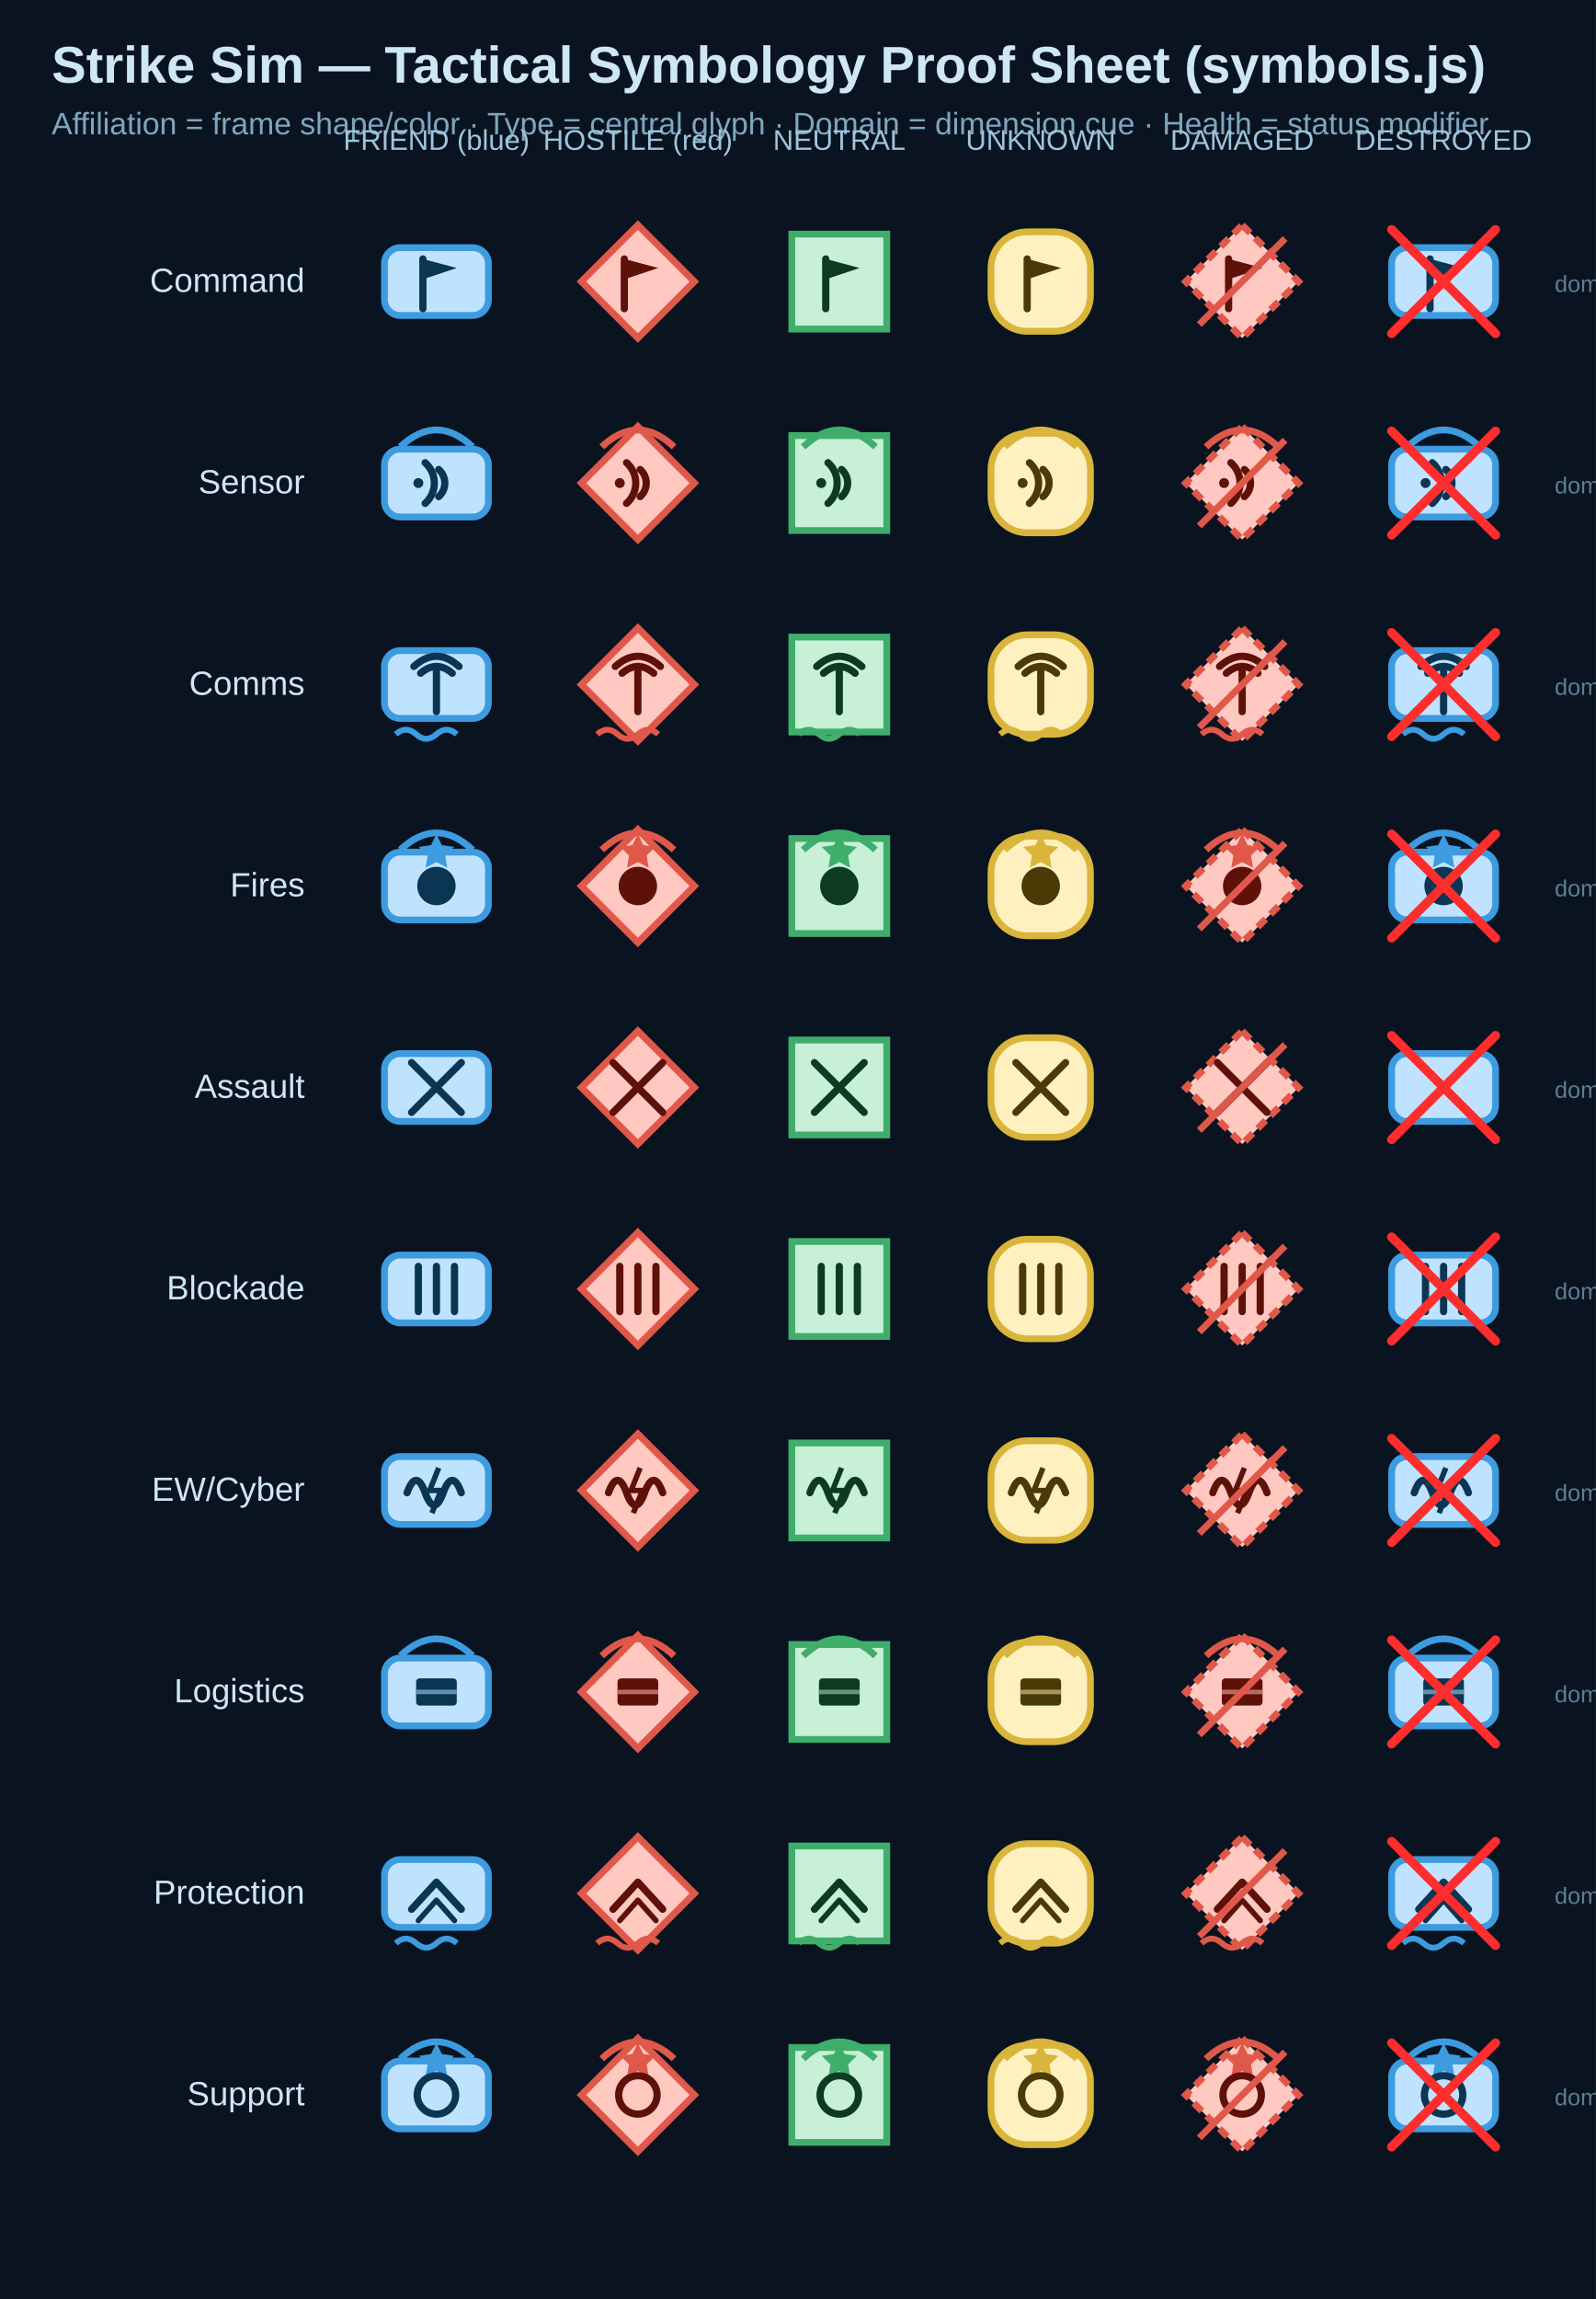
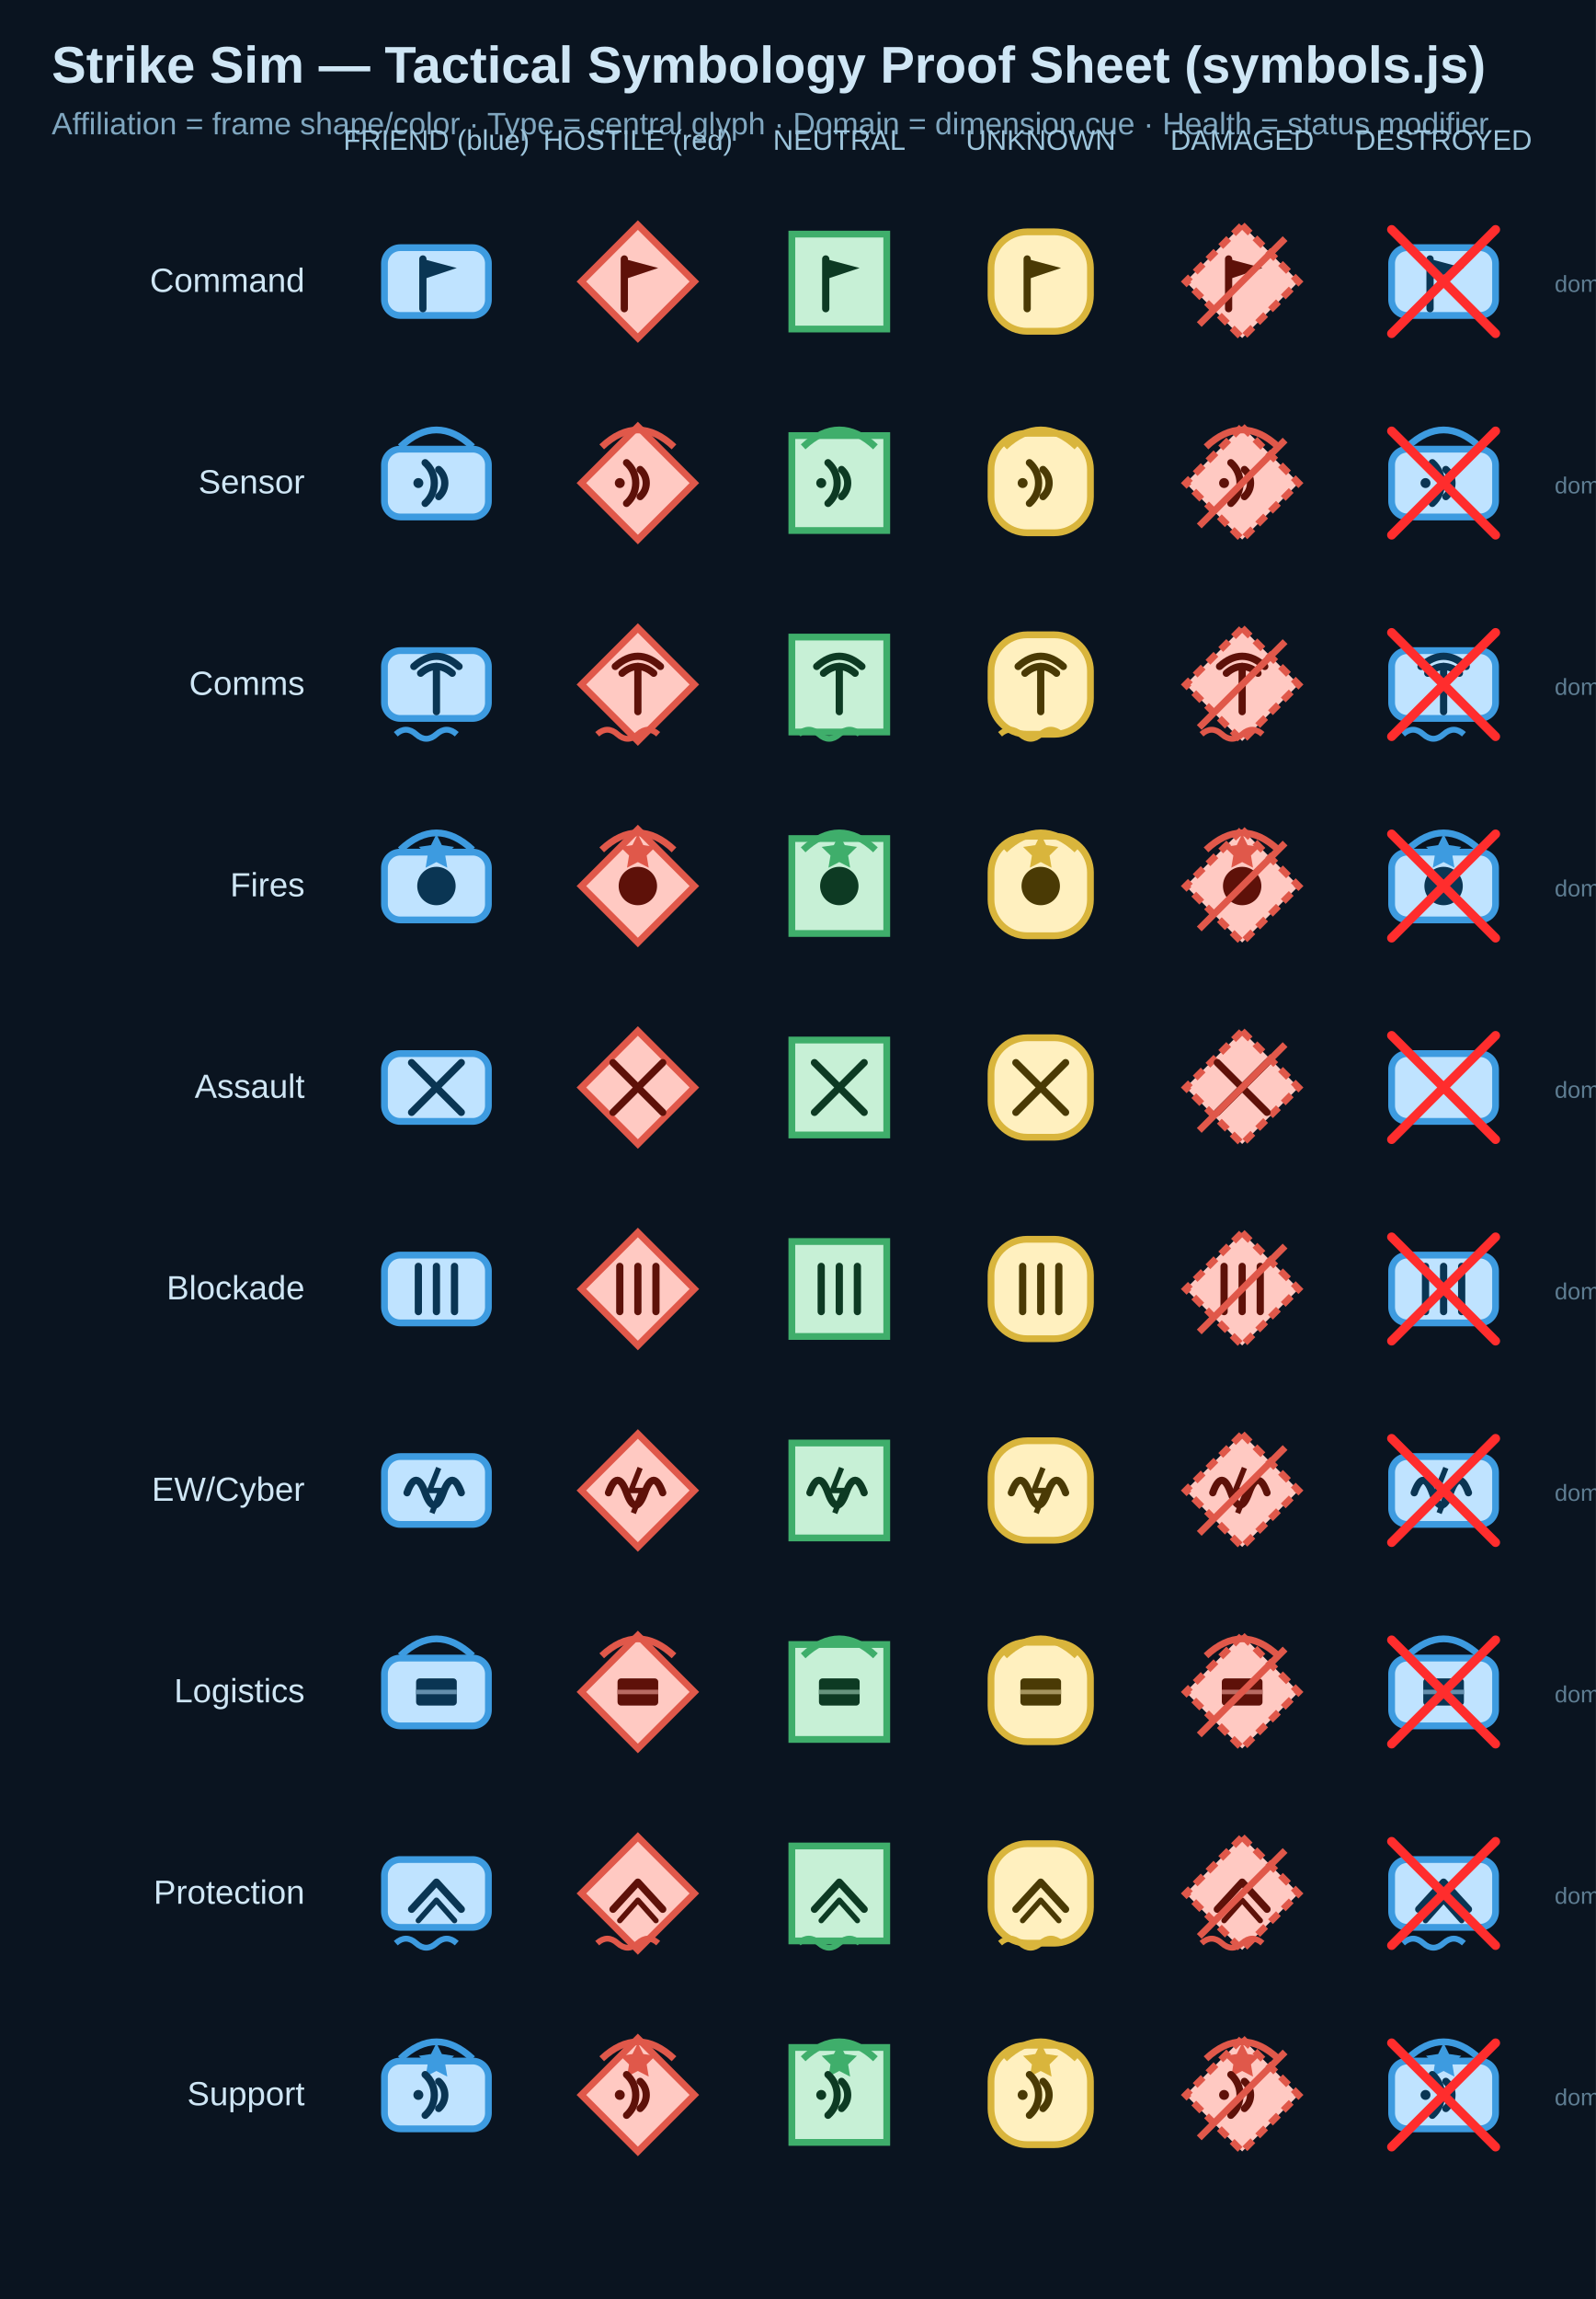
<svg xmlns="http://www.w3.org/2000/svg" width="618" height="890" viewBox="0 0 618 890" font-family="system-ui,Segoe UI,Arial">
  <rect width="618" height="890" fill="#0a1420" />
  <text x="20" y="32" fill="#cfe6f5" font-size="20" font-weight="700">Strike Sim — Tactical Symbology Proof Sheet (symbols.js)</text>
  <text x="20" y="52" fill="#7fa6bf" font-size="12">Affiliation = frame shape/color · Type = central glyph · Domain = dimension cue · Health = status modifier</text>
  <text x="169" y="58" fill="#9ec6dd" font-size="11" text-anchor="middle">FRIEND (blue)</text>
  <text x="247" y="58" fill="#9ec6dd" font-size="11" text-anchor="middle">HOSTILE (red)</text>
  <text x="325" y="58" fill="#9ec6dd" font-size="11" text-anchor="middle">NEUTRAL</text>
  <text x="403" y="58" fill="#9ec6dd" font-size="11" text-anchor="middle">UNKNOWN</text>
  <text x="481" y="58" fill="#9ec6dd" font-size="11" text-anchor="middle">DAMAGED</text>
  <text x="559" y="58" fill="#9ec6dd" font-size="11" text-anchor="middle">DESTROYED</text>
  <text x="118" y="113" fill="#cfe6f5" font-size="13" text-anchor="end">Command</text>
  <g transform="translate(141,81) scale(0.875)">
    <g stroke="#3d9be0" stroke-width="3" fill="#bfe3ff">
      <rect x="9" y="17" width="46" height="30" rx="7" ry="7" />
    </g>
    <line x1="26" y1="22" x2="26" y2="44" stroke="#0a3553" stroke-width="3.2" fill="none" stroke-linecap="round" stroke-linejoin="round" />
    <path d="M26 22 L41 26 L26 31 Z" fill="#0a3553" stroke="none" />
  </g>
  <g transform="translate(219,81) scale(0.875)">
    <g stroke="#e0584a" stroke-width="3" fill="#ffc9c2">
      <path d="M32 7 L57 32 L32 57 L7 32 Z" />
    </g>
    <line x1="26" y1="22" x2="26" y2="44" stroke="#5e1109" stroke-width="3.2" fill="none" stroke-linecap="round" stroke-linejoin="round" />
    <path d="M26 22 L41 26 L26 31 Z" fill="#5e1109" stroke="none" />
  </g>
  <g transform="translate(297,81) scale(0.875)">
    <g stroke="#3fae6b" stroke-width="3" fill="#c7f0d6">
      <rect x="11" y="11" width="42" height="42" />
    </g>
    <line x1="26" y1="22" x2="26" y2="44" stroke="#0d3a23" stroke-width="3.2" fill="none" stroke-linecap="round" stroke-linejoin="round" />
    <path d="M26 22 L41 26 L26 31 Z" fill="#0d3a23" stroke="none" />
  </g>
  <g transform="translate(375,81) scale(0.875)">
    <g stroke="#d9b53c" stroke-width="3" fill="#fff0bf">
      <rect x="10" y="10" width="44" height="44" rx="16" ry="16" />
    </g>
    <line x1="26" y1="22" x2="26" y2="44" stroke="#4a3a05" stroke-width="3.2" fill="none" stroke-linecap="round" stroke-linejoin="round" />
    <path d="M26 22 L41 26 L26 31 Z" fill="#4a3a05" stroke="none" />
  </g>
  <g transform="translate(453,81) scale(0.875)">
    <g stroke="#e0584a" stroke-width="3" fill="#ffc9c2" stroke-dasharray="5 3">
      <path d="M32 7 L57 32 L32 57 L7 32 Z" />
    </g>
    <line x1="26" y1="22" x2="26" y2="44" stroke="#5e1109" stroke-width="3.2" fill="none" stroke-linecap="round" stroke-linejoin="round" />
    <path d="M26 22 L41 26 L26 31 Z" fill="#5e1109" stroke="none" />
    <line x1="13" y1="51" x2="51" y2="13" stroke="#e0584a" stroke-width="3" />
  </g>
  <g transform="translate(531,81) scale(0.875)">
    <g stroke="#3d9be0" stroke-width="3" fill="#bfe3ff">
      <rect x="9" y="17" width="46" height="30" rx="7" ry="7" />
    </g>
    <line x1="26" y1="22" x2="26" y2="44" stroke="#0a3553" stroke-width="3.2" fill="none" stroke-linecap="round" stroke-linejoin="round" />
    <path d="M26 22 L41 26 L26 31 Z" fill="#0a3553" stroke="none" />
    <line x1="9" y1="9" x2="55" y2="55" stroke="#ff2d2d" stroke-width="4" stroke-linecap="round" />
    <line x1="55" y1="9" x2="9" y2="55" stroke="#ff2d2d" stroke-width="4" stroke-linecap="round" />
  </g>
  <text x="602" y="113" fill="#5e7d92" font-size="9">dom:Land</text>
  <text x="118" y="191" fill="#cfe6f5" font-size="13" text-anchor="end">Sensor</text>
  <g transform="translate(141,159) scale(0.875)">
    <g stroke="#3d9be0" stroke-width="3" fill="#bfe3ff">
      <rect x="9" y="17" width="46" height="30" rx="7" ry="7" />
    </g>
    <path d="M16 16 Q32 1 48 16" fill="none" stroke="#3d9be0" stroke-width="3" />
    <path d="M27 23 A12 12 0 0 1 27 41" stroke="#0a3553" stroke-width="3.2" fill="none" stroke-linecap="round" stroke-linejoin="round" />
    <path d="M33 26 A8 8 0 0 1 33 38" stroke="#0a3553" stroke-width="3.2" fill="none" stroke-linecap="round" stroke-linejoin="round" />
    <circle cx="24" cy="32" r="2.2" fill="#0a3553" stroke="none" />
  </g>
  <g transform="translate(219,159) scale(0.875)">
    <g stroke="#e0584a" stroke-width="3" fill="#ffc9c2">
      <path d="M32 7 L57 32 L32 57 L7 32 Z" />
    </g>
    <path d="M16 16 Q32 1 48 16" fill="none" stroke="#e0584a" stroke-width="3" />
    <path d="M27 23 A12 12 0 0 1 27 41" stroke="#5e1109" stroke-width="3.2" fill="none" stroke-linecap="round" stroke-linejoin="round" />
    <path d="M33 26 A8 8 0 0 1 33 38" stroke="#5e1109" stroke-width="3.2" fill="none" stroke-linecap="round" stroke-linejoin="round" />
    <circle cx="24" cy="32" r="2.2" fill="#5e1109" stroke="none" />
  </g>
  <g transform="translate(297,159) scale(0.875)">
    <g stroke="#3fae6b" stroke-width="3" fill="#c7f0d6">
      <rect x="11" y="11" width="42" height="42" />
    </g>
    <path d="M16 16 Q32 1 48 16" fill="none" stroke="#3fae6b" stroke-width="3" />
    <path d="M27 23 A12 12 0 0 1 27 41" stroke="#0d3a23" stroke-width="3.2" fill="none" stroke-linecap="round" stroke-linejoin="round" />
    <path d="M33 26 A8 8 0 0 1 33 38" stroke="#0d3a23" stroke-width="3.2" fill="none" stroke-linecap="round" stroke-linejoin="round" />
    <circle cx="24" cy="32" r="2.2" fill="#0d3a23" stroke="none" />
  </g>
  <g transform="translate(375,159) scale(0.875)">
    <g stroke="#d9b53c" stroke-width="3" fill="#fff0bf">
      <rect x="10" y="10" width="44" height="44" rx="16" ry="16" />
    </g>
    <path d="M16 16 Q32 1 48 16" fill="none" stroke="#d9b53c" stroke-width="3" />
    <path d="M27 23 A12 12 0 0 1 27 41" stroke="#4a3a05" stroke-width="3.2" fill="none" stroke-linecap="round" stroke-linejoin="round" />
    <path d="M33 26 A8 8 0 0 1 33 38" stroke="#4a3a05" stroke-width="3.2" fill="none" stroke-linecap="round" stroke-linejoin="round" />
    <circle cx="24" cy="32" r="2.2" fill="#4a3a05" stroke="none" />
  </g>
  <g transform="translate(453,159) scale(0.875)">
    <g stroke="#e0584a" stroke-width="3" fill="#ffc9c2" stroke-dasharray="5 3">
      <path d="M32 7 L57 32 L32 57 L7 32 Z" />
    </g>
    <path d="M16 16 Q32 1 48 16" fill="none" stroke="#e0584a" stroke-width="3" />
    <path d="M27 23 A12 12 0 0 1 27 41" stroke="#5e1109" stroke-width="3.2" fill="none" stroke-linecap="round" stroke-linejoin="round" />
    <path d="M33 26 A8 8 0 0 1 33 38" stroke="#5e1109" stroke-width="3.2" fill="none" stroke-linecap="round" stroke-linejoin="round" />
    <circle cx="24" cy="32" r="2.2" fill="#5e1109" stroke="none" />
    <line x1="13" y1="51" x2="51" y2="13" stroke="#e0584a" stroke-width="3" />
  </g>
  <g transform="translate(531,159) scale(0.875)">
    <g stroke="#3d9be0" stroke-width="3" fill="#bfe3ff">
      <rect x="9" y="17" width="46" height="30" rx="7" ry="7" />
    </g>
    <path d="M16 16 Q32 1 48 16" fill="none" stroke="#3d9be0" stroke-width="3" />
    <path d="M27 23 A12 12 0 0 1 27 41" stroke="#0a3553" stroke-width="3.2" fill="none" stroke-linecap="round" stroke-linejoin="round" />
    <path d="M33 26 A8 8 0 0 1 33 38" stroke="#0a3553" stroke-width="3.2" fill="none" stroke-linecap="round" stroke-linejoin="round" />
    <circle cx="24" cy="32" r="2.2" fill="#0a3553" stroke="none" />
    <line x1="9" y1="9" x2="55" y2="55" stroke="#ff2d2d" stroke-width="4" stroke-linecap="round" />
    <line x1="55" y1="9" x2="9" y2="55" stroke="#ff2d2d" stroke-width="4" stroke-linecap="round" />
  </g>
  <text x="602" y="191" fill="#5e7d92" font-size="9">dom:Air</text>
  <text x="118" y="269" fill="#cfe6f5" font-size="13" text-anchor="end">Comms</text>
  <g transform="translate(141,237) scale(0.875)">
    <g stroke="#3d9be0" stroke-width="3" fill="#bfe3ff">
      <rect x="9" y="17" width="46" height="30" rx="7" ry="7" />
    </g>
    <path d="M14 54 q4.5 -4 9 0 t9 0 t9 0" fill="none" stroke="#3d9be0" stroke-width="2.6" />
    <line x1="32" y1="24" x2="32" y2="44" stroke="#0a3553" stroke-width="3.2" fill="none" stroke-linecap="round" stroke-linejoin="round" />
    <path d="M25 27 Q32 21 39 27" stroke="#0a3553" stroke-width="3.2" fill="none" stroke-linecap="round" stroke-linejoin="round" />
    <path d="M22 24 Q32 15 42 24" stroke="#0a3553" stroke-width="3.2" fill="none" stroke-linecap="round" stroke-linejoin="round" />
  </g>
  <g transform="translate(219,237) scale(0.875)">
    <g stroke="#e0584a" stroke-width="3" fill="#ffc9c2">
      <path d="M32 7 L57 32 L32 57 L7 32 Z" />
    </g>
    <path d="M14 54 q4.5 -4 9 0 t9 0 t9 0" fill="none" stroke="#e0584a" stroke-width="2.6" />
    <line x1="32" y1="24" x2="32" y2="44" stroke="#5e1109" stroke-width="3.2" fill="none" stroke-linecap="round" stroke-linejoin="round" />
    <path d="M25 27 Q32 21 39 27" stroke="#5e1109" stroke-width="3.2" fill="none" stroke-linecap="round" stroke-linejoin="round" />
    <path d="M22 24 Q32 15 42 24" stroke="#5e1109" stroke-width="3.2" fill="none" stroke-linecap="round" stroke-linejoin="round" />
  </g>
  <g transform="translate(297,237) scale(0.875)">
    <g stroke="#3fae6b" stroke-width="3" fill="#c7f0d6">
      <rect x="11" y="11" width="42" height="42" />
    </g>
    <path d="M14 54 q4.5 -4 9 0 t9 0 t9 0" fill="none" stroke="#3fae6b" stroke-width="2.6" />
    <line x1="32" y1="24" x2="32" y2="44" stroke="#0d3a23" stroke-width="3.2" fill="none" stroke-linecap="round" stroke-linejoin="round" />
    <path d="M25 27 Q32 21 39 27" stroke="#0d3a23" stroke-width="3.2" fill="none" stroke-linecap="round" stroke-linejoin="round" />
    <path d="M22 24 Q32 15 42 24" stroke="#0d3a23" stroke-width="3.2" fill="none" stroke-linecap="round" stroke-linejoin="round" />
  </g>
  <g transform="translate(375,237) scale(0.875)">
    <g stroke="#d9b53c" stroke-width="3" fill="#fff0bf">
      <rect x="10" y="10" width="44" height="44" rx="16" ry="16" />
    </g>
    <path d="M14 54 q4.5 -4 9 0 t9 0 t9 0" fill="none" stroke="#d9b53c" stroke-width="2.6" />
    <line x1="32" y1="24" x2="32" y2="44" stroke="#4a3a05" stroke-width="3.2" fill="none" stroke-linecap="round" stroke-linejoin="round" />
    <path d="M25 27 Q32 21 39 27" stroke="#4a3a05" stroke-width="3.2" fill="none" stroke-linecap="round" stroke-linejoin="round" />
    <path d="M22 24 Q32 15 42 24" stroke="#4a3a05" stroke-width="3.2" fill="none" stroke-linecap="round" stroke-linejoin="round" />
  </g>
  <g transform="translate(453,237) scale(0.875)">
    <g stroke="#e0584a" stroke-width="3" fill="#ffc9c2" stroke-dasharray="5 3">
      <path d="M32 7 L57 32 L32 57 L7 32 Z" />
    </g>
    <path d="M14 54 q4.5 -4 9 0 t9 0 t9 0" fill="none" stroke="#e0584a" stroke-width="2.6" />
    <line x1="32" y1="24" x2="32" y2="44" stroke="#5e1109" stroke-width="3.2" fill="none" stroke-linecap="round" stroke-linejoin="round" />
    <path d="M25 27 Q32 21 39 27" stroke="#5e1109" stroke-width="3.2" fill="none" stroke-linecap="round" stroke-linejoin="round" />
    <path d="M22 24 Q32 15 42 24" stroke="#5e1109" stroke-width="3.2" fill="none" stroke-linecap="round" stroke-linejoin="round" />
    <line x1="13" y1="51" x2="51" y2="13" stroke="#e0584a" stroke-width="3" />
  </g>
  <g transform="translate(531,237) scale(0.875)">
    <g stroke="#3d9be0" stroke-width="3" fill="#bfe3ff">
      <rect x="9" y="17" width="46" height="30" rx="7" ry="7" />
    </g>
    <path d="M14 54 q4.5 -4 9 0 t9 0 t9 0" fill="none" stroke="#3d9be0" stroke-width="2.6" />
    <line x1="32" y1="24" x2="32" y2="44" stroke="#0a3553" stroke-width="3.2" fill="none" stroke-linecap="round" stroke-linejoin="round" />
    <path d="M25 27 Q32 21 39 27" stroke="#0a3553" stroke-width="3.2" fill="none" stroke-linecap="round" stroke-linejoin="round" />
    <path d="M22 24 Q32 15 42 24" stroke="#0a3553" stroke-width="3.2" fill="none" stroke-linecap="round" stroke-linejoin="round" />
    <line x1="9" y1="9" x2="55" y2="55" stroke="#ff2d2d" stroke-width="4" stroke-linecap="round" />
    <line x1="55" y1="9" x2="9" y2="55" stroke="#ff2d2d" stroke-width="4" stroke-linecap="round" />
  </g>
  <text x="602" y="269" fill="#5e7d92" font-size="9">dom:Sea</text>
  <text x="118" y="347" fill="#cfe6f5" font-size="13" text-anchor="end">Fires</text>
  <g transform="translate(141,315) scale(0.875)">
    <g stroke="#3d9be0" stroke-width="3" fill="#bfe3ff">
      <rect x="9" y="17" width="46" height="30" rx="7" ry="7" />
    </g>
    <path d="M16 16 Q32 1 48 16" fill="none" stroke="#3d9be0" stroke-width="3" />
    <path d="M32 9 l2.4 4.9 5.4 .8 -3.9 3.8 .9 5.4 -4.8 -2.5 -4.8 2.5 .9 -5.4 -3.9 -3.8 5.4 -.8 Z" fill="#3d9be0" stroke="none" />
    <circle cx="32" cy="32" r="8.5" fill="#0a3553" stroke="none" />
  </g>
  <g transform="translate(219,315) scale(0.875)">
    <g stroke="#e0584a" stroke-width="3" fill="#ffc9c2">
      <path d="M32 7 L57 32 L32 57 L7 32 Z" />
    </g>
    <path d="M16 16 Q32 1 48 16" fill="none" stroke="#e0584a" stroke-width="3" />
    <path d="M32 9 l2.4 4.9 5.4 .8 -3.9 3.8 .9 5.4 -4.8 -2.5 -4.8 2.5 .9 -5.4 -3.9 -3.8 5.4 -.8 Z" fill="#e0584a" stroke="none" />
    <circle cx="32" cy="32" r="8.5" fill="#5e1109" stroke="none" />
  </g>
  <g transform="translate(297,315) scale(0.875)">
    <g stroke="#3fae6b" stroke-width="3" fill="#c7f0d6">
      <rect x="11" y="11" width="42" height="42" />
    </g>
    <path d="M16 16 Q32 1 48 16" fill="none" stroke="#3fae6b" stroke-width="3" />
    <path d="M32 9 l2.4 4.9 5.4 .8 -3.9 3.8 .9 5.4 -4.8 -2.5 -4.8 2.5 .9 -5.4 -3.9 -3.8 5.4 -.8 Z" fill="#3fae6b" stroke="none" />
    <circle cx="32" cy="32" r="8.5" fill="#0d3a23" stroke="none" />
  </g>
  <g transform="translate(375,315) scale(0.875)">
    <g stroke="#d9b53c" stroke-width="3" fill="#fff0bf">
      <rect x="10" y="10" width="44" height="44" rx="16" ry="16" />
    </g>
    <path d="M16 16 Q32 1 48 16" fill="none" stroke="#d9b53c" stroke-width="3" />
    <path d="M32 9 l2.4 4.9 5.4 .8 -3.9 3.8 .9 5.4 -4.8 -2.5 -4.8 2.5 .9 -5.4 -3.9 -3.8 5.4 -.8 Z" fill="#d9b53c" stroke="none" />
    <circle cx="32" cy="32" r="8.5" fill="#4a3a05" stroke="none" />
  </g>
  <g transform="translate(453,315) scale(0.875)">
    <g stroke="#e0584a" stroke-width="3" fill="#ffc9c2" stroke-dasharray="5 3">
      <path d="M32 7 L57 32 L32 57 L7 32 Z" />
    </g>
    <path d="M16 16 Q32 1 48 16" fill="none" stroke="#e0584a" stroke-width="3" />
    <path d="M32 9 l2.4 4.9 5.4 .8 -3.9 3.8 .9 5.4 -4.8 -2.5 -4.8 2.5 .9 -5.4 -3.9 -3.8 5.4 -.8 Z" fill="#e0584a" stroke="none" />
    <circle cx="32" cy="32" r="8.5" fill="#5e1109" stroke="none" />
    <line x1="13" y1="51" x2="51" y2="13" stroke="#e0584a" stroke-width="3" />
  </g>
  <g transform="translate(531,315) scale(0.875)">
    <g stroke="#3d9be0" stroke-width="3" fill="#bfe3ff">
      <rect x="9" y="17" width="46" height="30" rx="7" ry="7" />
    </g>
    <path d="M16 16 Q32 1 48 16" fill="none" stroke="#3d9be0" stroke-width="3" />
    <path d="M32 9 l2.4 4.9 5.4 .8 -3.9 3.8 .9 5.4 -4.8 -2.5 -4.8 2.5 .9 -5.4 -3.9 -3.8 5.4 -.8 Z" fill="#3d9be0" stroke="none" />
    <circle cx="32" cy="32" r="8.5" fill="#0a3553" stroke="none" />
    <line x1="9" y1="9" x2="55" y2="55" stroke="#ff2d2d" stroke-width="4" stroke-linecap="round" />
    <line x1="55" y1="9" x2="9" y2="55" stroke="#ff2d2d" stroke-width="4" stroke-linecap="round" />
  </g>
  <text x="602" y="347" fill="#5e7d92" font-size="9">dom:Space</text>
  <text x="118" y="425" fill="#cfe6f5" font-size="13" text-anchor="end">Assault</text>
  <g transform="translate(141,393) scale(0.875)">
    <g stroke="#3d9be0" stroke-width="3" fill="#bfe3ff">
      <rect x="9" y="17" width="46" height="30" rx="7" ry="7" />
    </g>
    <line x1="21" y1="21" x2="43" y2="43" stroke="#0a3553" stroke-width="3.2" fill="none" stroke-linecap="round" stroke-linejoin="round" />
    <line x1="43" y1="21" x2="21" y2="43" stroke="#0a3553" stroke-width="3.2" fill="none" stroke-linecap="round" stroke-linejoin="round" />
  </g>
  <g transform="translate(219,393) scale(0.875)">
    <g stroke="#e0584a" stroke-width="3" fill="#ffc9c2">
      <path d="M32 7 L57 32 L32 57 L7 32 Z" />
    </g>
    <line x1="21" y1="21" x2="43" y2="43" stroke="#5e1109" stroke-width="3.2" fill="none" stroke-linecap="round" stroke-linejoin="round" />
    <line x1="43" y1="21" x2="21" y2="43" stroke="#5e1109" stroke-width="3.2" fill="none" stroke-linecap="round" stroke-linejoin="round" />
  </g>
  <g transform="translate(297,393) scale(0.875)">
    <g stroke="#3fae6b" stroke-width="3" fill="#c7f0d6">
      <rect x="11" y="11" width="42" height="42" />
    </g>
    <line x1="21" y1="21" x2="43" y2="43" stroke="#0d3a23" stroke-width="3.2" fill="none" stroke-linecap="round" stroke-linejoin="round" />
    <line x1="43" y1="21" x2="21" y2="43" stroke="#0d3a23" stroke-width="3.2" fill="none" stroke-linecap="round" stroke-linejoin="round" />
  </g>
  <g transform="translate(375,393) scale(0.875)">
    <g stroke="#d9b53c" stroke-width="3" fill="#fff0bf">
      <rect x="10" y="10" width="44" height="44" rx="16" ry="16" />
    </g>
    <line x1="21" y1="21" x2="43" y2="43" stroke="#4a3a05" stroke-width="3.2" fill="none" stroke-linecap="round" stroke-linejoin="round" />
    <line x1="43" y1="21" x2="21" y2="43" stroke="#4a3a05" stroke-width="3.2" fill="none" stroke-linecap="round" stroke-linejoin="round" />
  </g>
  <g transform="translate(453,393) scale(0.875)">
    <g stroke="#e0584a" stroke-width="3" fill="#ffc9c2" stroke-dasharray="5 3">
      <path d="M32 7 L57 32 L32 57 L7 32 Z" />
    </g>
    <line x1="21" y1="21" x2="43" y2="43" stroke="#5e1109" stroke-width="3.2" fill="none" stroke-linecap="round" stroke-linejoin="round" />
    <line x1="43" y1="21" x2="21" y2="43" stroke="#5e1109" stroke-width="3.2" fill="none" stroke-linecap="round" stroke-linejoin="round" />
    <line x1="13" y1="51" x2="51" y2="13" stroke="#e0584a" stroke-width="3" />
  </g>
  <g transform="translate(531,393) scale(0.875)">
    <g stroke="#3d9be0" stroke-width="3" fill="#bfe3ff">
      <rect x="9" y="17" width="46" height="30" rx="7" ry="7" />
    </g>
    <line x1="21" y1="21" x2="43" y2="43" stroke="#0a3553" stroke-width="3.2" fill="none" stroke-linecap="round" stroke-linejoin="round" />
    <line x1="43" y1="21" x2="21" y2="43" stroke="#0a3553" stroke-width="3.2" fill="none" stroke-linecap="round" stroke-linejoin="round" />
    <line x1="9" y1="9" x2="55" y2="55" stroke="#ff2d2d" stroke-width="4" stroke-linecap="round" />
    <line x1="55" y1="9" x2="9" y2="55" stroke="#ff2d2d" stroke-width="4" stroke-linecap="round" />
  </g>
  <text x="602" y="425" fill="#5e7d92" font-size="9">dom:Cyber</text>
  <text x="118" y="503" fill="#cfe6f5" font-size="13" text-anchor="end">Blockade</text>
  <g transform="translate(141,471) scale(0.875)">
    <g stroke="#3d9be0" stroke-width="3" fill="#bfe3ff">
      <rect x="9" y="17" width="46" height="30" rx="7" ry="7" />
    </g>
    <line x1="24" y1="22" x2="24" y2="42" stroke="#0a3553" stroke-width="3.2" fill="none" stroke-linecap="round" stroke-linejoin="round" />
    <line x1="32" y1="22" x2="32" y2="42" stroke="#0a3553" stroke-width="3.2" fill="none" stroke-linecap="round" stroke-linejoin="round" />
    <line x1="40" y1="22" x2="40" y2="42" stroke="#0a3553" stroke-width="3.2" fill="none" stroke-linecap="round" stroke-linejoin="round" />
  </g>
  <g transform="translate(219,471) scale(0.875)">
    <g stroke="#e0584a" stroke-width="3" fill="#ffc9c2">
      <path d="M32 7 L57 32 L32 57 L7 32 Z" />
    </g>
    <line x1="24" y1="22" x2="24" y2="42" stroke="#5e1109" stroke-width="3.2" fill="none" stroke-linecap="round" stroke-linejoin="round" />
    <line x1="32" y1="22" x2="32" y2="42" stroke="#5e1109" stroke-width="3.2" fill="none" stroke-linecap="round" stroke-linejoin="round" />
    <line x1="40" y1="22" x2="40" y2="42" stroke="#5e1109" stroke-width="3.2" fill="none" stroke-linecap="round" stroke-linejoin="round" />
  </g>
  <g transform="translate(297,471) scale(0.875)">
    <g stroke="#3fae6b" stroke-width="3" fill="#c7f0d6">
      <rect x="11" y="11" width="42" height="42" />
    </g>
    <line x1="24" y1="22" x2="24" y2="42" stroke="#0d3a23" stroke-width="3.2" fill="none" stroke-linecap="round" stroke-linejoin="round" />
    <line x1="32" y1="22" x2="32" y2="42" stroke="#0d3a23" stroke-width="3.2" fill="none" stroke-linecap="round" stroke-linejoin="round" />
    <line x1="40" y1="22" x2="40" y2="42" stroke="#0d3a23" stroke-width="3.2" fill="none" stroke-linecap="round" stroke-linejoin="round" />
  </g>
  <g transform="translate(375,471) scale(0.875)">
    <g stroke="#d9b53c" stroke-width="3" fill="#fff0bf">
      <rect x="10" y="10" width="44" height="44" rx="16" ry="16" />
    </g>
    <line x1="24" y1="22" x2="24" y2="42" stroke="#4a3a05" stroke-width="3.2" fill="none" stroke-linecap="round" stroke-linejoin="round" />
    <line x1="32" y1="22" x2="32" y2="42" stroke="#4a3a05" stroke-width="3.2" fill="none" stroke-linecap="round" stroke-linejoin="round" />
    <line x1="40" y1="22" x2="40" y2="42" stroke="#4a3a05" stroke-width="3.2" fill="none" stroke-linecap="round" stroke-linejoin="round" />
  </g>
  <g transform="translate(453,471) scale(0.875)">
    <g stroke="#e0584a" stroke-width="3" fill="#ffc9c2" stroke-dasharray="5 3">
      <path d="M32 7 L57 32 L32 57 L7 32 Z" />
    </g>
    <line x1="24" y1="22" x2="24" y2="42" stroke="#5e1109" stroke-width="3.2" fill="none" stroke-linecap="round" stroke-linejoin="round" />
    <line x1="32" y1="22" x2="32" y2="42" stroke="#5e1109" stroke-width="3.2" fill="none" stroke-linecap="round" stroke-linejoin="round" />
    <line x1="40" y1="22" x2="40" y2="42" stroke="#5e1109" stroke-width="3.2" fill="none" stroke-linecap="round" stroke-linejoin="round" />
    <line x1="13" y1="51" x2="51" y2="13" stroke="#e0584a" stroke-width="3" />
  </g>
  <g transform="translate(531,471) scale(0.875)">
    <g stroke="#3d9be0" stroke-width="3" fill="#bfe3ff">
      <rect x="9" y="17" width="46" height="30" rx="7" ry="7" />
    </g>
    <line x1="24" y1="22" x2="24" y2="42" stroke="#0a3553" stroke-width="3.2" fill="none" stroke-linecap="round" stroke-linejoin="round" />
    <line x1="32" y1="22" x2="32" y2="42" stroke="#0a3553" stroke-width="3.2" fill="none" stroke-linecap="round" stroke-linejoin="round" />
    <line x1="40" y1="22" x2="40" y2="42" stroke="#0a3553" stroke-width="3.2" fill="none" stroke-linecap="round" stroke-linejoin="round" />
    <line x1="9" y1="9" x2="55" y2="55" stroke="#ff2d2d" stroke-width="4" stroke-linecap="round" />
    <line x1="55" y1="9" x2="9" y2="55" stroke="#ff2d2d" stroke-width="4" stroke-linecap="round" />
  </g>
  <text x="602" y="503" fill="#5e7d92" font-size="9">dom:EW</text>
  <text x="118" y="581" fill="#cfe6f5" font-size="13" text-anchor="end">EW/Cyber</text>
  <g transform="translate(141,549) scale(0.875)">
    <g stroke="#3d9be0" stroke-width="3" fill="#bfe3ff">
      <rect x="9" y="17" width="46" height="30" rx="7" ry="7" />
    </g>
    <path d="M19 33 q4 -11 8 0 t8 0 t8 0" stroke="#0a3553" stroke-width="3.2" fill="none" stroke-linecap="round" stroke-linejoin="round" />
    <path d="M33 22 L29 32 L34 32 L30 42" stroke="#0a3553" stroke-width="2.4" fill="none" stroke-linejoin="round" />
  </g>
  <g transform="translate(219,549) scale(0.875)">
    <g stroke="#e0584a" stroke-width="3" fill="#ffc9c2">
      <path d="M32 7 L57 32 L32 57 L7 32 Z" />
    </g>
    <path d="M19 33 q4 -11 8 0 t8 0 t8 0" stroke="#5e1109" stroke-width="3.2" fill="none" stroke-linecap="round" stroke-linejoin="round" />
    <path d="M33 22 L29 32 L34 32 L30 42" stroke="#5e1109" stroke-width="2.4" fill="none" stroke-linejoin="round" />
  </g>
  <g transform="translate(297,549) scale(0.875)">
    <g stroke="#3fae6b" stroke-width="3" fill="#c7f0d6">
      <rect x="11" y="11" width="42" height="42" />
    </g>
    <path d="M19 33 q4 -11 8 0 t8 0 t8 0" stroke="#0d3a23" stroke-width="3.2" fill="none" stroke-linecap="round" stroke-linejoin="round" />
    <path d="M33 22 L29 32 L34 32 L30 42" stroke="#0d3a23" stroke-width="2.4" fill="none" stroke-linejoin="round" />
  </g>
  <g transform="translate(375,549) scale(0.875)">
    <g stroke="#d9b53c" stroke-width="3" fill="#fff0bf">
      <rect x="10" y="10" width="44" height="44" rx="16" ry="16" />
    </g>
    <path d="M19 33 q4 -11 8 0 t8 0 t8 0" stroke="#4a3a05" stroke-width="3.2" fill="none" stroke-linecap="round" stroke-linejoin="round" />
    <path d="M33 22 L29 32 L34 32 L30 42" stroke="#4a3a05" stroke-width="2.4" fill="none" stroke-linejoin="round" />
  </g>
  <g transform="translate(453,549) scale(0.875)">
    <g stroke="#e0584a" stroke-width="3" fill="#ffc9c2" stroke-dasharray="5 3">
      <path d="M32 7 L57 32 L32 57 L7 32 Z" />
    </g>
    <path d="M19 33 q4 -11 8 0 t8 0 t8 0" stroke="#5e1109" stroke-width="3.2" fill="none" stroke-linecap="round" stroke-linejoin="round" />
    <path d="M33 22 L29 32 L34 32 L30 42" stroke="#5e1109" stroke-width="2.4" fill="none" stroke-linejoin="round" />
    <line x1="13" y1="51" x2="51" y2="13" stroke="#e0584a" stroke-width="3" />
  </g>
  <g transform="translate(531,549) scale(0.875)">
    <g stroke="#3d9be0" stroke-width="3" fill="#bfe3ff">
      <rect x="9" y="17" width="46" height="30" rx="7" ry="7" />
    </g>
    <path d="M19 33 q4 -11 8 0 t8 0 t8 0" stroke="#0a3553" stroke-width="3.2" fill="none" stroke-linecap="round" stroke-linejoin="round" />
    <path d="M33 22 L29 32 L34 32 L30 42" stroke="#0a3553" stroke-width="2.4" fill="none" stroke-linejoin="round" />
    <line x1="9" y1="9" x2="55" y2="55" stroke="#ff2d2d" stroke-width="4" stroke-linecap="round" />
    <line x1="55" y1="9" x2="9" y2="55" stroke="#ff2d2d" stroke-width="4" stroke-linecap="round" />
  </g>
  <text x="602" y="581" fill="#5e7d92" font-size="9">dom:Land</text>
  <text x="118" y="659" fill="#cfe6f5" font-size="13" text-anchor="end">Logistics</text>
  <g transform="translate(141,627) scale(0.875)">
    <g stroke="#3d9be0" stroke-width="3" fill="#bfe3ff">
      <rect x="9" y="17" width="46" height="30" rx="7" ry="7" />
    </g>
    <path d="M16 16 Q32 1 48 16" fill="none" stroke="#3d9be0" stroke-width="3" />
    <rect x="23" y="26" width="18" height="12" rx="1.5" fill="#0a3553" stroke="none" />
    <line x1="23" y1="32" x2="41" y2="32" stroke="#648fad" stroke-width="2" />
  </g>
  <g transform="translate(219,627) scale(0.875)">
    <g stroke="#e0584a" stroke-width="3" fill="#ffc9c2">
      <path d="M32 7 L57 32 L32 57 L7 32 Z" />
    </g>
    <path d="M16 16 Q32 1 48 16" fill="none" stroke="#e0584a" stroke-width="3" />
    <rect x="23" y="26" width="18" height="12" rx="1.5" fill="#5e1109" stroke="none" />
    <line x1="23" y1="32" x2="41" y2="32" stroke="#b86b63" stroke-width="2" />
  </g>
  <g transform="translate(297,627) scale(0.875)">
    <g stroke="#3fae6b" stroke-width="3" fill="#c7f0d6">
      <rect x="11" y="11" width="42" height="42" />
    </g>
    <path d="M16 16 Q32 1 48 16" fill="none" stroke="#3fae6b" stroke-width="3" />
    <rect x="23" y="26" width="18" height="12" rx="1.5" fill="#0d3a23" stroke="none" />
    <line x1="23" y1="32" x2="41" y2="32" stroke="#67947d" stroke-width="2" />
  </g>
  <g transform="translate(375,627) scale(0.875)">
    <g stroke="#d9b53c" stroke-width="3" fill="#fff0bf">
      <rect x="10" y="10" width="44" height="44" rx="16" ry="16" />
    </g>
    <path d="M16 16 Q32 1 48 16" fill="none" stroke="#d9b53c" stroke-width="3" />
    <rect x="23" y="26" width="18" height="12" rx="1.5" fill="#4a3a05" stroke="none" />
    <line x1="23" y1="32" x2="41" y2="32" stroke="#a4945f" stroke-width="2" />
  </g>
  <g transform="translate(453,627) scale(0.875)">
    <g stroke="#e0584a" stroke-width="3" fill="#ffc9c2" stroke-dasharray="5 3">
      <path d="M32 7 L57 32 L32 57 L7 32 Z" />
    </g>
    <path d="M16 16 Q32 1 48 16" fill="none" stroke="#e0584a" stroke-width="3" />
    <rect x="23" y="26" width="18" height="12" rx="1.5" fill="#5e1109" stroke="none" />
    <line x1="23" y1="32" x2="41" y2="32" stroke="#b86b63" stroke-width="2" />
    <line x1="13" y1="51" x2="51" y2="13" stroke="#e0584a" stroke-width="3" />
  </g>
  <g transform="translate(531,627) scale(0.875)">
    <g stroke="#3d9be0" stroke-width="3" fill="#bfe3ff">
      <rect x="9" y="17" width="46" height="30" rx="7" ry="7" />
    </g>
    <path d="M16 16 Q32 1 48 16" fill="none" stroke="#3d9be0" stroke-width="3" />
    <rect x="23" y="26" width="18" height="12" rx="1.5" fill="#0a3553" stroke="none" />
    <line x1="23" y1="32" x2="41" y2="32" stroke="#648fad" stroke-width="2" />
    <line x1="9" y1="9" x2="55" y2="55" stroke="#ff2d2d" stroke-width="4" stroke-linecap="round" />
    <line x1="55" y1="9" x2="9" y2="55" stroke="#ff2d2d" stroke-width="4" stroke-linecap="round" />
  </g>
  <text x="602" y="659" fill="#5e7d92" font-size="9">dom:Air</text>
  <text x="118" y="737" fill="#cfe6f5" font-size="13" text-anchor="end">Protection</text>
  <g transform="translate(141,705) scale(0.875)">
    <g stroke="#3d9be0" stroke-width="3" fill="#bfe3ff">
      <rect x="9" y="17" width="46" height="30" rx="7" ry="7" />
    </g>
    <path d="M14 54 q4.5 -4 9 0 t9 0 t9 0" fill="none" stroke="#3d9be0" stroke-width="2.6" />
    <path d="M21 39 L32 27 L43 39" stroke="#0a3553" stroke-width="3.2" fill="none" stroke-linecap="round" stroke-linejoin="round" />
    <path d="M24 44 L32 35 L40 44" stroke="#0a3553" stroke-width="2.4" fill="none" stroke-linecap="round" stroke-linejoin="round" />
  </g>
  <g transform="translate(219,705) scale(0.875)">
    <g stroke="#e0584a" stroke-width="3" fill="#ffc9c2">
      <path d="M32 7 L57 32 L32 57 L7 32 Z" />
    </g>
    <path d="M14 54 q4.5 -4 9 0 t9 0 t9 0" fill="none" stroke="#e0584a" stroke-width="2.6" />
    <path d="M21 39 L32 27 L43 39" stroke="#5e1109" stroke-width="3.2" fill="none" stroke-linecap="round" stroke-linejoin="round" />
    <path d="M24 44 L32 35 L40 44" stroke="#5e1109" stroke-width="2.4" fill="none" stroke-linecap="round" stroke-linejoin="round" />
  </g>
  <g transform="translate(297,705) scale(0.875)">
    <g stroke="#3fae6b" stroke-width="3" fill="#c7f0d6">
      <rect x="11" y="11" width="42" height="42" />
    </g>
    <path d="M14 54 q4.5 -4 9 0 t9 0 t9 0" fill="none" stroke="#3fae6b" stroke-width="2.6" />
    <path d="M21 39 L32 27 L43 39" stroke="#0d3a23" stroke-width="3.2" fill="none" stroke-linecap="round" stroke-linejoin="round" />
    <path d="M24 44 L32 35 L40 44" stroke="#0d3a23" stroke-width="2.4" fill="none" stroke-linecap="round" stroke-linejoin="round" />
  </g>
  <g transform="translate(375,705) scale(0.875)">
    <g stroke="#d9b53c" stroke-width="3" fill="#fff0bf">
      <rect x="10" y="10" width="44" height="44" rx="16" ry="16" />
    </g>
    <path d="M14 54 q4.5 -4 9 0 t9 0 t9 0" fill="none" stroke="#d9b53c" stroke-width="2.6" />
    <path d="M21 39 L32 27 L43 39" stroke="#4a3a05" stroke-width="3.2" fill="none" stroke-linecap="round" stroke-linejoin="round" />
    <path d="M24 44 L32 35 L40 44" stroke="#4a3a05" stroke-width="2.4" fill="none" stroke-linecap="round" stroke-linejoin="round" />
  </g>
  <g transform="translate(453,705) scale(0.875)">
    <g stroke="#e0584a" stroke-width="3" fill="#ffc9c2" stroke-dasharray="5 3">
      <path d="M32 7 L57 32 L32 57 L7 32 Z" />
    </g>
    <path d="M14 54 q4.5 -4 9 0 t9 0 t9 0" fill="none" stroke="#e0584a" stroke-width="2.6" />
    <path d="M21 39 L32 27 L43 39" stroke="#5e1109" stroke-width="3.2" fill="none" stroke-linecap="round" stroke-linejoin="round" />
    <path d="M24 44 L32 35 L40 44" stroke="#5e1109" stroke-width="2.4" fill="none" stroke-linecap="round" stroke-linejoin="round" />
    <line x1="13" y1="51" x2="51" y2="13" stroke="#e0584a" stroke-width="3" />
  </g>
  <g transform="translate(531,705) scale(0.875)">
    <g stroke="#3d9be0" stroke-width="3" fill="#bfe3ff">
      <rect x="9" y="17" width="46" height="30" rx="7" ry="7" />
    </g>
    <path d="M14 54 q4.5 -4 9 0 t9 0 t9 0" fill="none" stroke="#3d9be0" stroke-width="2.6" />
    <path d="M21 39 L32 27 L43 39" stroke="#0a3553" stroke-width="3.2" fill="none" stroke-linecap="round" stroke-linejoin="round" />
    <path d="M24 44 L32 35 L40 44" stroke="#0a3553" stroke-width="2.4" fill="none" stroke-linecap="round" stroke-linejoin="round" />
    <line x1="9" y1="9" x2="55" y2="55" stroke="#ff2d2d" stroke-width="4" stroke-linecap="round" />
    <line x1="55" y1="9" x2="9" y2="55" stroke="#ff2d2d" stroke-width="4" stroke-linecap="round" />
  </g>
  <text x="602" y="737" fill="#5e7d92" font-size="9">dom:Sea</text>
  <text x="118" y="815" fill="#cfe6f5" font-size="13" text-anchor="end">Support</text>
  <g transform="translate(141,783) scale(0.875)">
    <g stroke="#3d9be0" stroke-width="3" fill="#bfe3ff">
      <rect x="9" y="17" width="46" height="30" rx="7" ry="7" />
    </g>
    <path d="M16 16 Q32 1 48 16" fill="none" stroke="#3d9be0" stroke-width="3" />
    <path d="M32 9 l2.4 4.9 5.4 .8 -3.9 3.8 .9 5.4 -4.8 -2.5 -4.8 2.5 .9 -5.4 -3.9 -3.8 5.4 -.8 Z" fill="#3d9be0" stroke="none" />
-     <circle cx="32" cy="32" r="8.5" stroke="#0a3553" stroke-width="3.2" fill="none" stroke-linecap="round" stroke-linejoin="round" />
+     <path d="M27 23 A12 12 0 0 1 27 41" stroke="#0a3553" stroke-width="3.2" fill="none" stroke-linecap="round" stroke-linejoin="round" />
+     <path d="M33 26 A8 8 0 0 1 33 38" stroke="#0a3553" stroke-width="3.2" fill="none" stroke-linecap="round" stroke-linejoin="round" />
+     <circle cx="24" cy="32" r="2.2" fill="#0a3553" stroke="none" />
  </g>
  <g transform="translate(219,783) scale(0.875)">
    <g stroke="#e0584a" stroke-width="3" fill="#ffc9c2">
      <path d="M32 7 L57 32 L32 57 L7 32 Z" />
    </g>
    <path d="M16 16 Q32 1 48 16" fill="none" stroke="#e0584a" stroke-width="3" />
    <path d="M32 9 l2.4 4.9 5.4 .8 -3.9 3.8 .9 5.4 -4.8 -2.5 -4.8 2.5 .9 -5.4 -3.9 -3.8 5.4 -.8 Z" fill="#e0584a" stroke="none" />
-     <circle cx="32" cy="32" r="8.5" stroke="#5e1109" stroke-width="3.2" fill="none" stroke-linecap="round" stroke-linejoin="round" />
+     <path d="M27 23 A12 12 0 0 1 27 41" stroke="#5e1109" stroke-width="3.2" fill="none" stroke-linecap="round" stroke-linejoin="round" />
+     <path d="M33 26 A8 8 0 0 1 33 38" stroke="#5e1109" stroke-width="3.2" fill="none" stroke-linecap="round" stroke-linejoin="round" />
+     <circle cx="24" cy="32" r="2.2" fill="#5e1109" stroke="none" />
  </g>
  <g transform="translate(297,783) scale(0.875)">
    <g stroke="#3fae6b" stroke-width="3" fill="#c7f0d6">
      <rect x="11" y="11" width="42" height="42" />
    </g>
    <path d="M16 16 Q32 1 48 16" fill="none" stroke="#3fae6b" stroke-width="3" />
    <path d="M32 9 l2.4 4.9 5.4 .8 -3.9 3.8 .9 5.4 -4.8 -2.5 -4.8 2.5 .9 -5.4 -3.9 -3.8 5.4 -.8 Z" fill="#3fae6b" stroke="none" />
-     <circle cx="32" cy="32" r="8.5" stroke="#0d3a23" stroke-width="3.2" fill="none" stroke-linecap="round" stroke-linejoin="round" />
+     <path d="M27 23 A12 12 0 0 1 27 41" stroke="#0d3a23" stroke-width="3.2" fill="none" stroke-linecap="round" stroke-linejoin="round" />
+     <path d="M33 26 A8 8 0 0 1 33 38" stroke="#0d3a23" stroke-width="3.2" fill="none" stroke-linecap="round" stroke-linejoin="round" />
+     <circle cx="24" cy="32" r="2.2" fill="#0d3a23" stroke="none" />
  </g>
  <g transform="translate(375,783) scale(0.875)">
    <g stroke="#d9b53c" stroke-width="3" fill="#fff0bf">
      <rect x="10" y="10" width="44" height="44" rx="16" ry="16" />
    </g>
    <path d="M16 16 Q32 1 48 16" fill="none" stroke="#d9b53c" stroke-width="3" />
    <path d="M32 9 l2.4 4.9 5.4 .8 -3.9 3.8 .9 5.4 -4.8 -2.5 -4.8 2.5 .9 -5.4 -3.9 -3.8 5.4 -.8 Z" fill="#d9b53c" stroke="none" />
-     <circle cx="32" cy="32" r="8.5" stroke="#4a3a05" stroke-width="3.2" fill="none" stroke-linecap="round" stroke-linejoin="round" />
+     <path d="M27 23 A12 12 0 0 1 27 41" stroke="#4a3a05" stroke-width="3.2" fill="none" stroke-linecap="round" stroke-linejoin="round" />
+     <path d="M33 26 A8 8 0 0 1 33 38" stroke="#4a3a05" stroke-width="3.2" fill="none" stroke-linecap="round" stroke-linejoin="round" />
+     <circle cx="24" cy="32" r="2.2" fill="#4a3a05" stroke="none" />
  </g>
  <g transform="translate(453,783) scale(0.875)">
    <g stroke="#e0584a" stroke-width="3" fill="#ffc9c2" stroke-dasharray="5 3">
      <path d="M32 7 L57 32 L32 57 L7 32 Z" />
    </g>
    <path d="M16 16 Q32 1 48 16" fill="none" stroke="#e0584a" stroke-width="3" />
    <path d="M32 9 l2.4 4.9 5.4 .8 -3.9 3.8 .9 5.4 -4.8 -2.5 -4.8 2.5 .9 -5.4 -3.9 -3.8 5.4 -.8 Z" fill="#e0584a" stroke="none" />
-     <circle cx="32" cy="32" r="8.5" stroke="#5e1109" stroke-width="3.2" fill="none" stroke-linecap="round" stroke-linejoin="round" />
+     <path d="M27 23 A12 12 0 0 1 27 41" stroke="#5e1109" stroke-width="3.2" fill="none" stroke-linecap="round" stroke-linejoin="round" />
+     <path d="M33 26 A8 8 0 0 1 33 38" stroke="#5e1109" stroke-width="3.2" fill="none" stroke-linecap="round" stroke-linejoin="round" />
+     <circle cx="24" cy="32" r="2.2" fill="#5e1109" stroke="none" />
    <line x1="13" y1="51" x2="51" y2="13" stroke="#e0584a" stroke-width="3" />
  </g>
  <g transform="translate(531,783) scale(0.875)">
    <g stroke="#3d9be0" stroke-width="3" fill="#bfe3ff">
      <rect x="9" y="17" width="46" height="30" rx="7" ry="7" />
    </g>
    <path d="M16 16 Q32 1 48 16" fill="none" stroke="#3d9be0" stroke-width="3" />
    <path d="M32 9 l2.4 4.9 5.4 .8 -3.9 3.8 .9 5.4 -4.8 -2.5 -4.8 2.5 .9 -5.4 -3.9 -3.8 5.4 -.8 Z" fill="#3d9be0" stroke="none" />
-     <circle cx="32" cy="32" r="8.5" stroke="#0a3553" stroke-width="3.2" fill="none" stroke-linecap="round" stroke-linejoin="round" />
+     <path d="M27 23 A12 12 0 0 1 27 41" stroke="#0a3553" stroke-width="3.2" fill="none" stroke-linecap="round" stroke-linejoin="round" />
+     <path d="M33 26 A8 8 0 0 1 33 38" stroke="#0a3553" stroke-width="3.2" fill="none" stroke-linecap="round" stroke-linejoin="round" />
+     <circle cx="24" cy="32" r="2.2" fill="#0a3553" stroke="none" />
    <line x1="9" y1="9" x2="55" y2="55" stroke="#ff2d2d" stroke-width="4" stroke-linecap="round" />
    <line x1="55" y1="9" x2="9" y2="55" stroke="#ff2d2d" stroke-width="4" stroke-linecap="round" />
  </g>
  <text x="602" y="815" fill="#5e7d92" font-size="9">dom:Space</text>
</svg>
